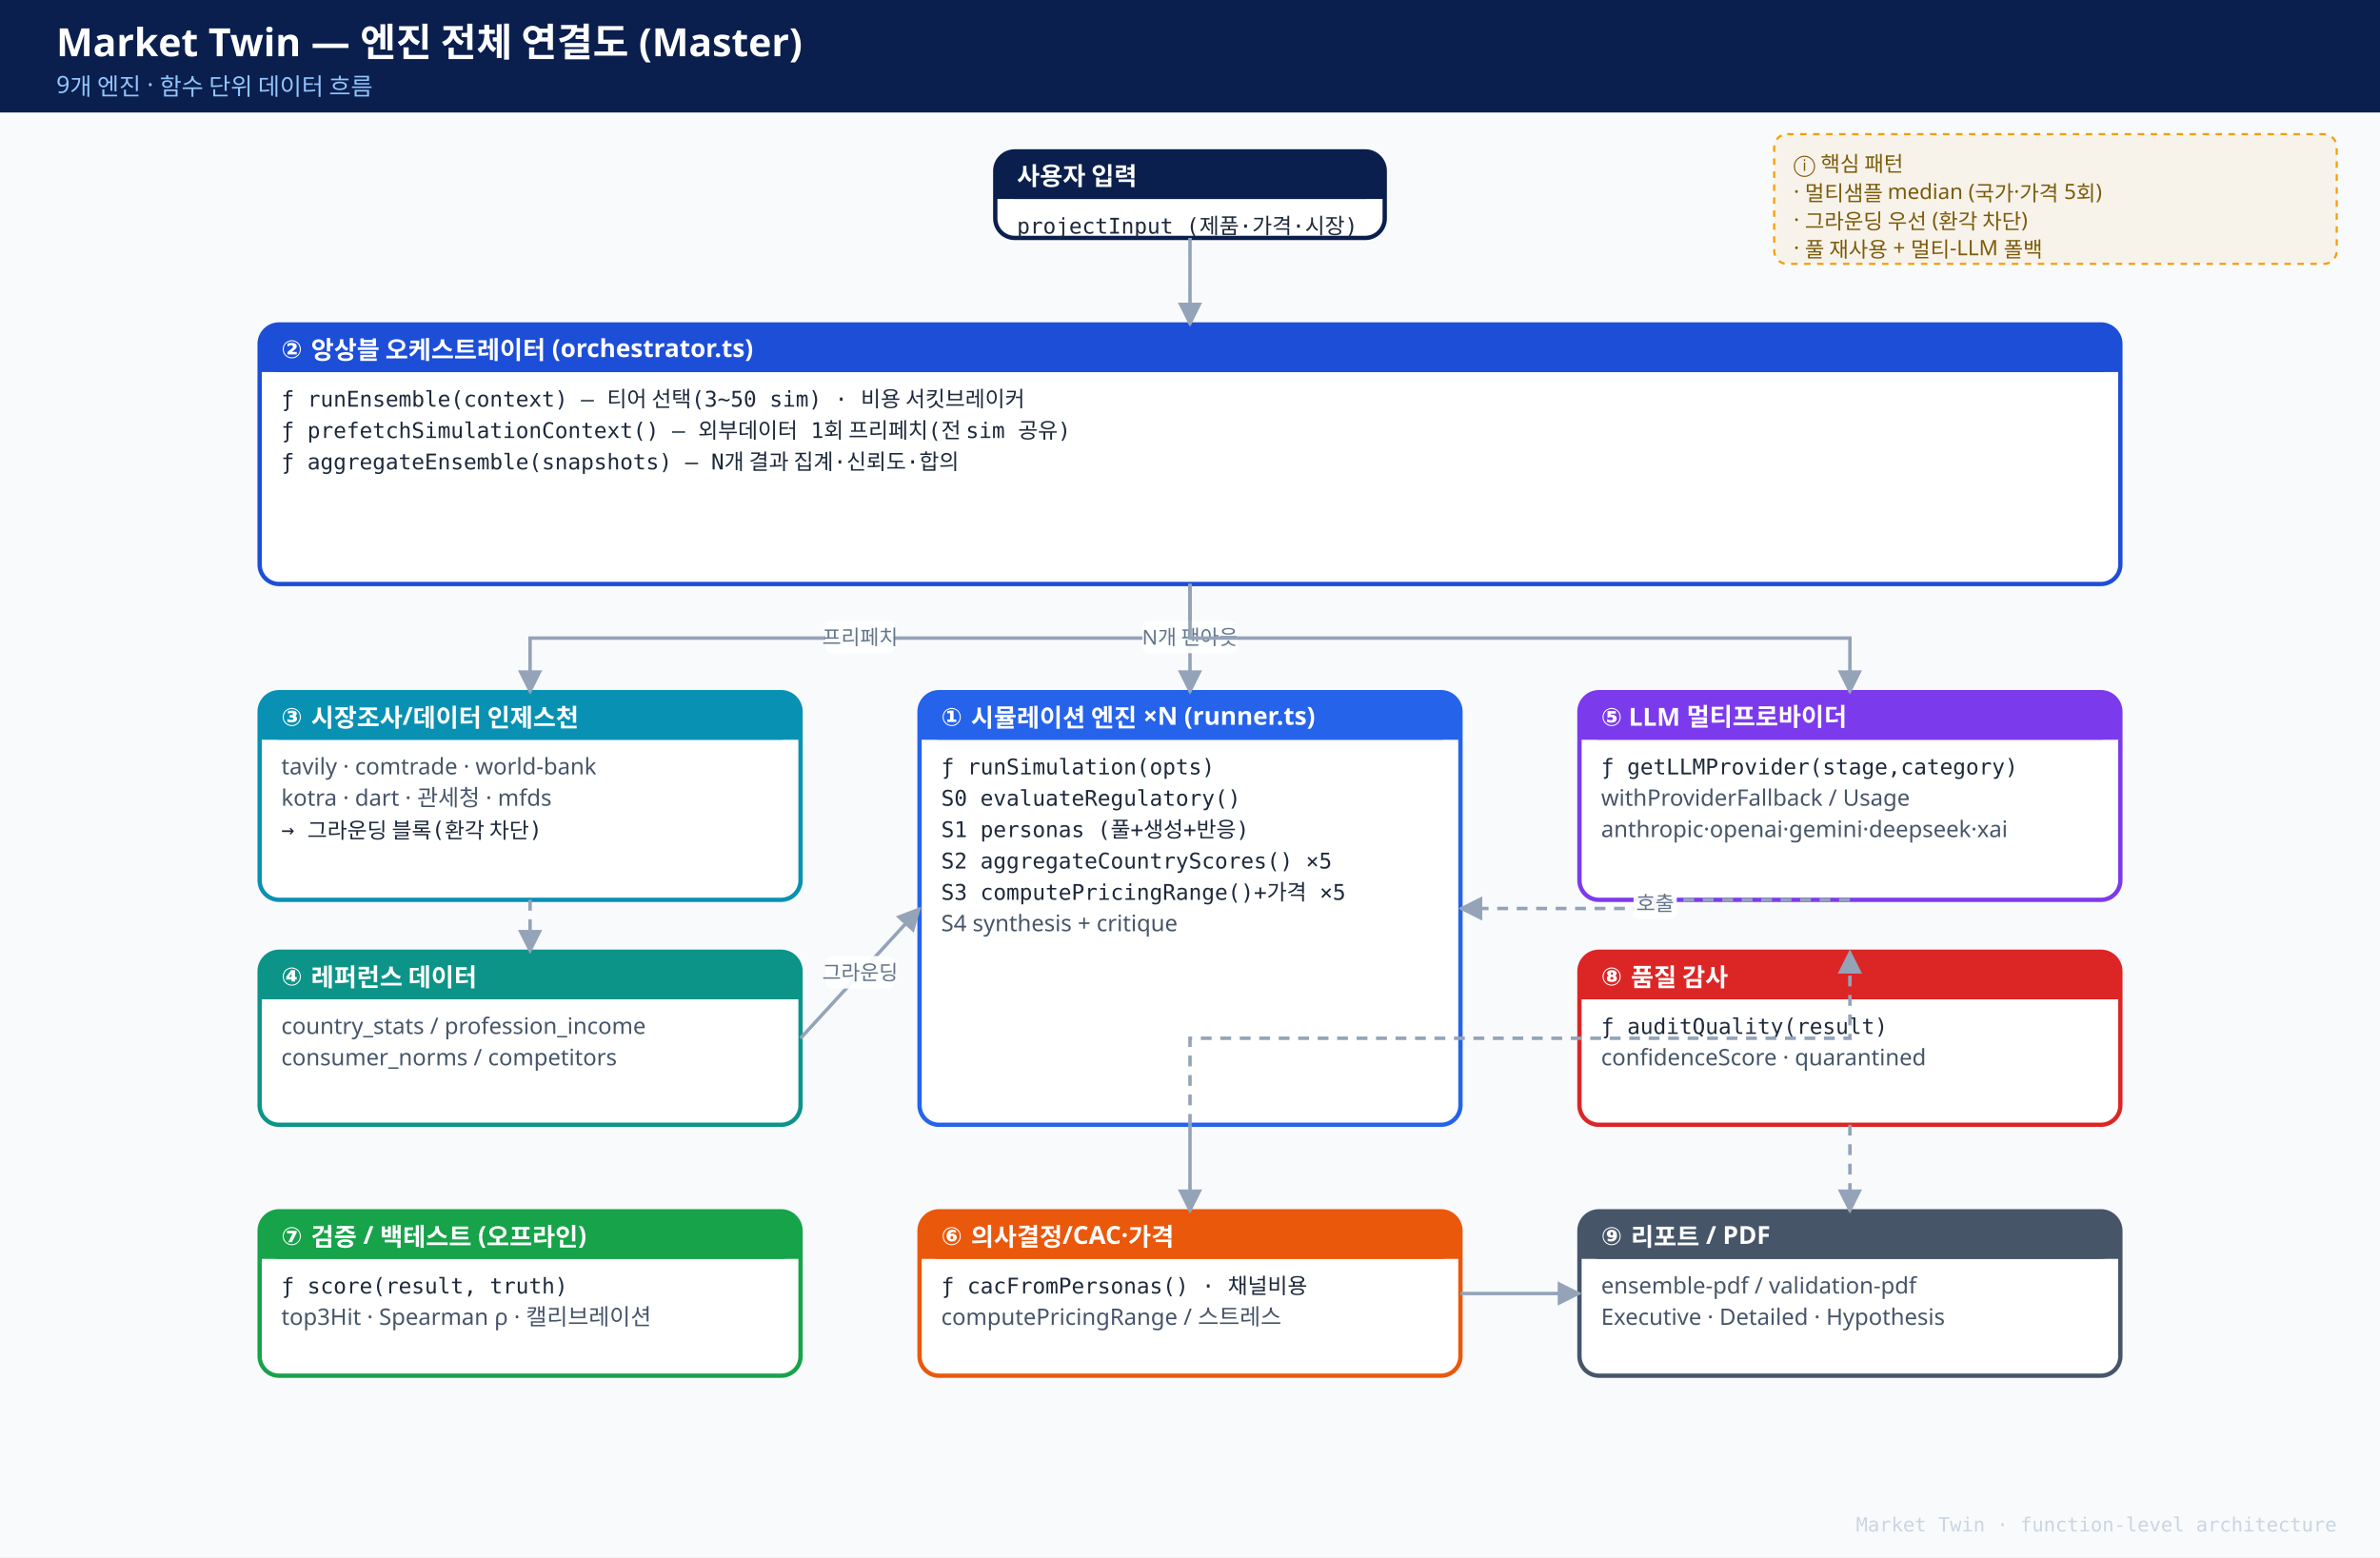
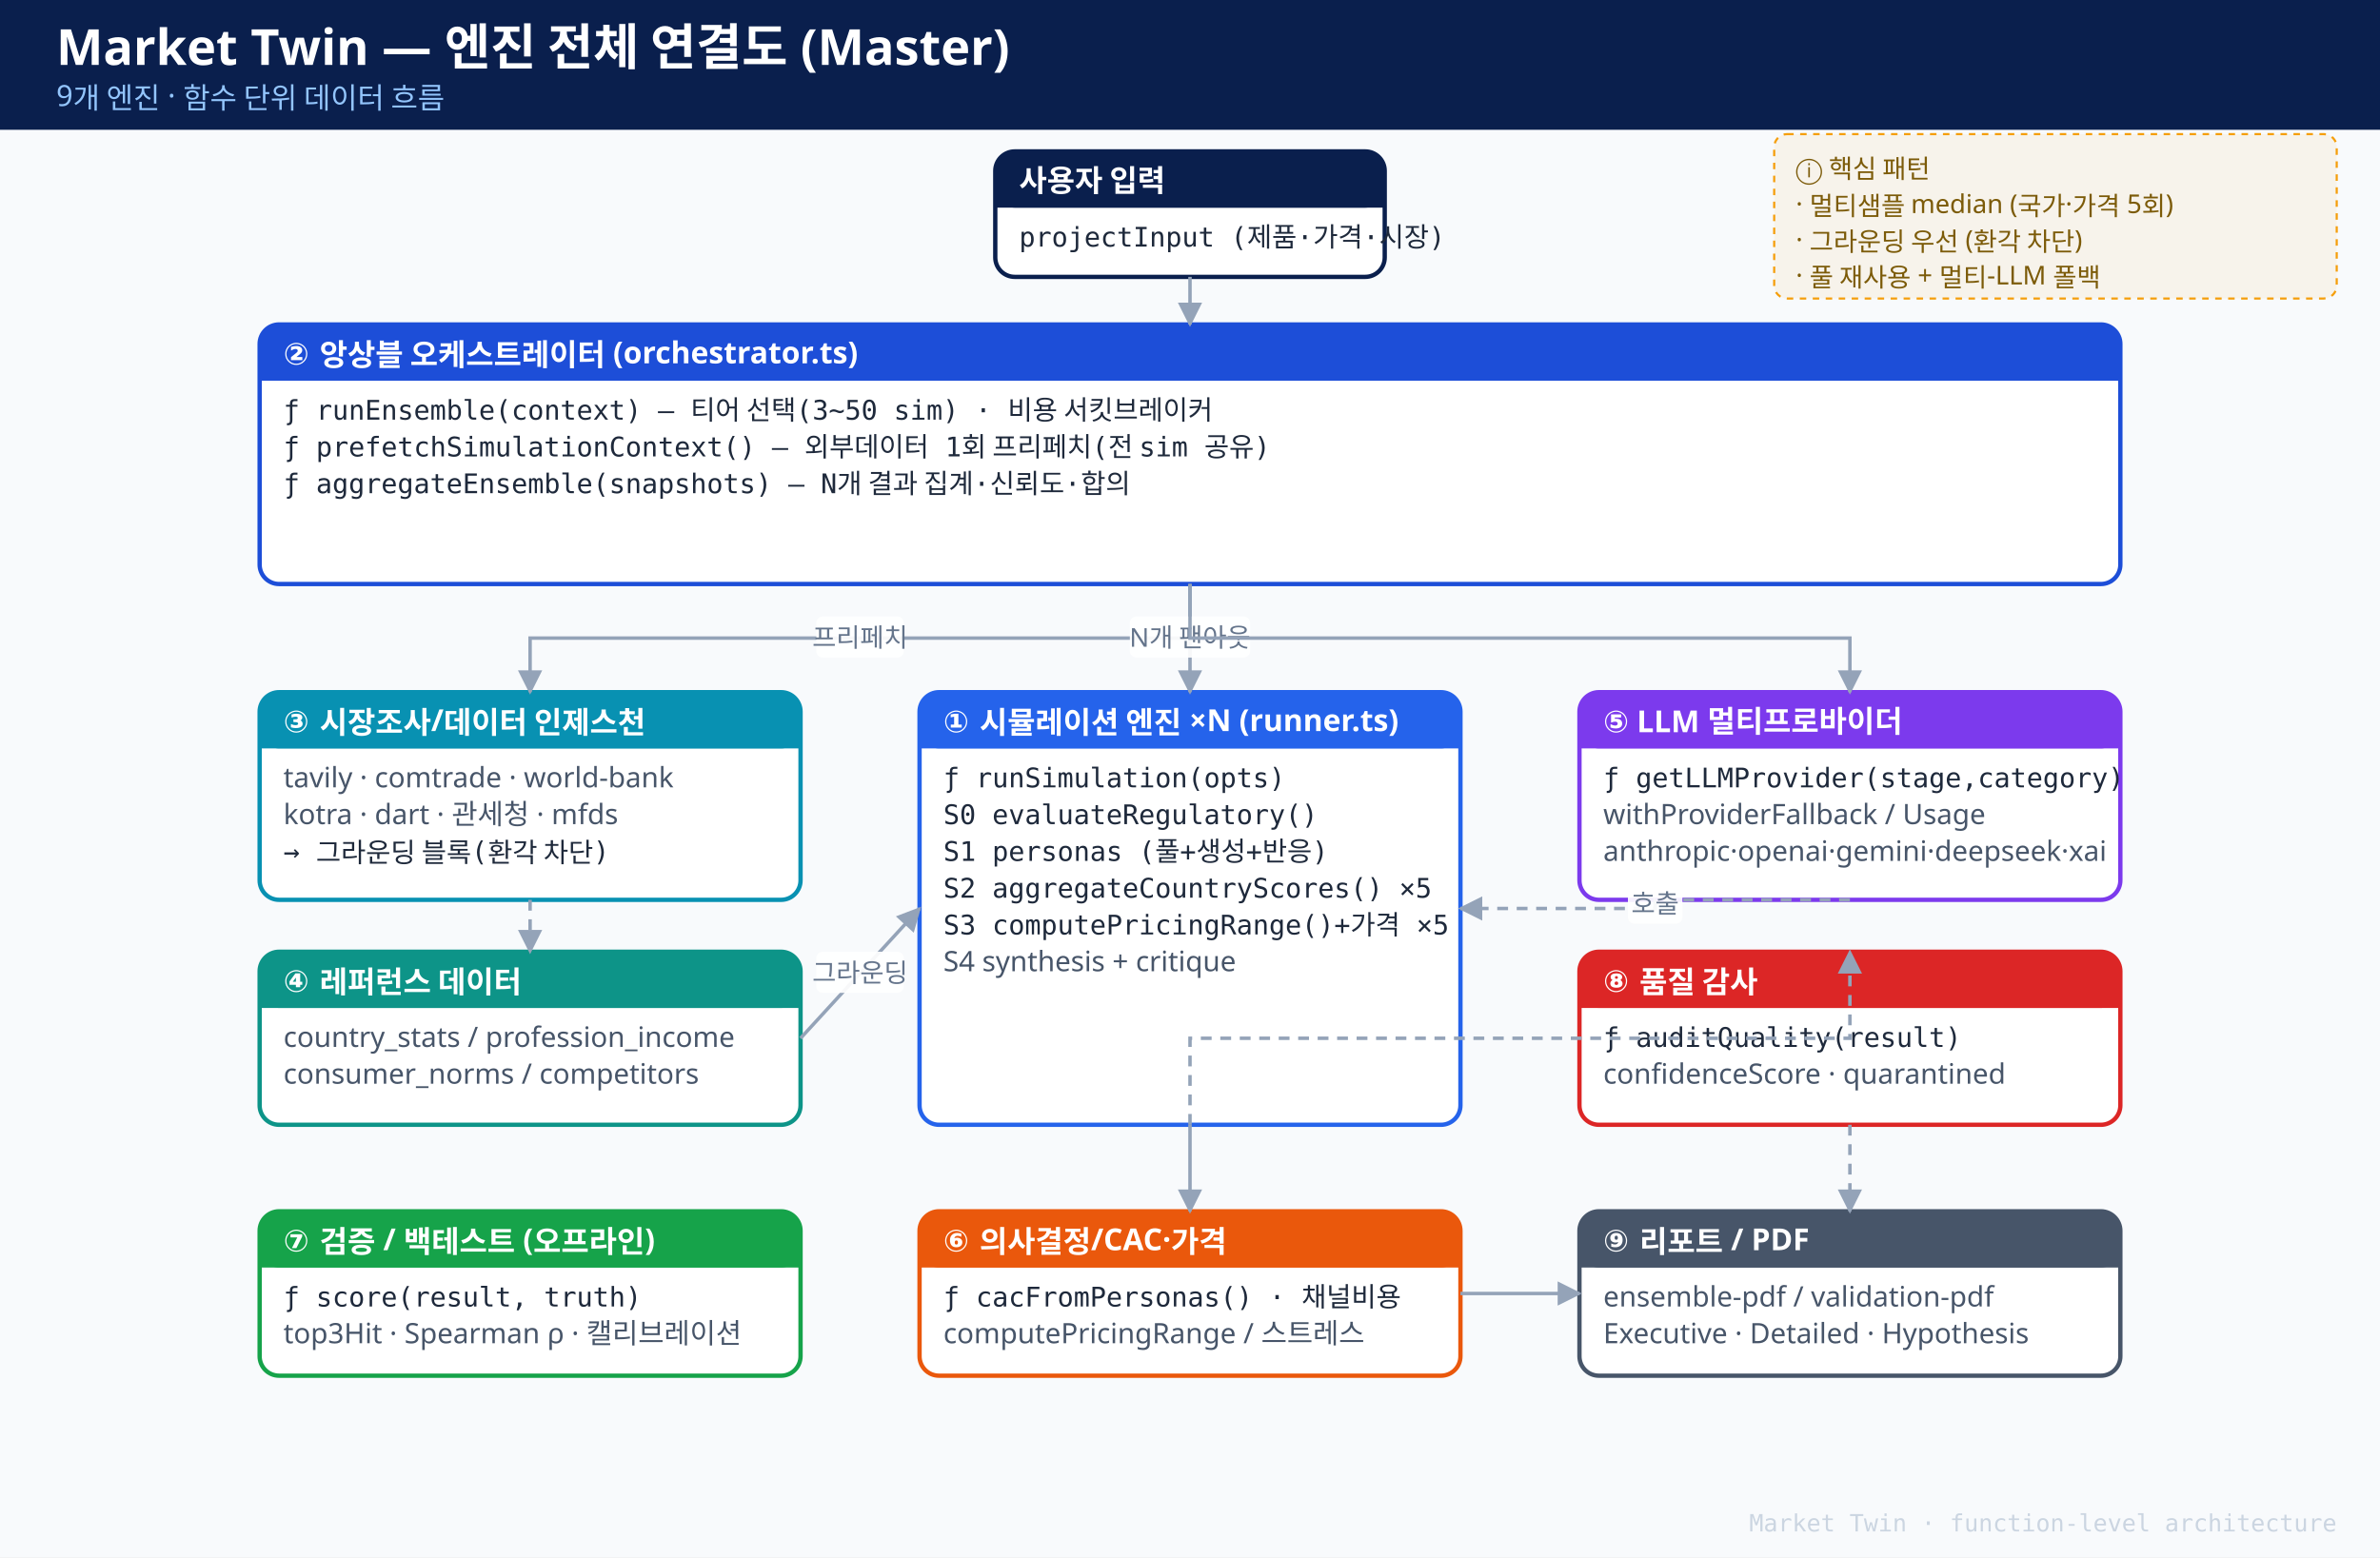
<svg xmlns="http://www.w3.org/2000/svg" width="1100" height="720" viewBox="0 0 1100 720">
  <defs>
    <marker id="arrow" viewBox="0 0 10 10" refX="9" refY="5" markerWidth="7" markerHeight="7" orient="auto-start-reverse">
      <path d="M0,0 L10,5 L0,10 z" fill="#94a3b8" />
    </marker>
  </defs>
  <rect width="1100" height="720" fill="#f8fafc" />
-   <rect x="0" y="0" width="1100" height="52" fill="#0a1f4d" />
-   <text x="26" y="26" font-family="'Malgun Gothic','Apple SD Gothic Neo','Noto Sans KR',sans-serif" font-size="18" font-weight="800" fill="#ffffff">Market Twin — 엔진 전체 연결도 (Master)</text>
-   <text x="26" y="43" font-family="'Malgun Gothic','Apple SD Gothic Neo','Noto Sans KR',sans-serif" font-size="11" fill="#93c5fd">9개 엔진 · 함수 단위 데이터 흐름</text>
-   <text x="1080" y="708" font-family="'Cascadia Code','Consolas','D2Coding',monospace" font-size="9" fill="#cbd5e1" text-anchor="end">Market Twin · function-level architecture</text>
-   <rect x="460" y="70" width="180" height="40" rx="9" fill="#ffffff" stroke="#0a1f4d" stroke-width="2" />
-   <rect x="460" y="70" width="180" height="22" rx="9" fill="#0a1f4d" />
-   <rect x="460" y="81" width="180" height="11" fill="#0a1f4d" />
-   <text x="470" y="85.5" font-family="'Malgun Gothic','Apple SD Gothic Neo','Noto Sans KR',sans-serif" font-size="11.5" font-weight="700" fill="#ffffff">사용자 입력</text>
-   <text x="470" y="108" font-family="'Cascadia Code','Consolas','D2Coding',monospace" font-size="10" fill="#1e293b">projectInput (제품·가격·시장)</text>
+   <rect x="0" y="0" width="1100" height="60" fill="#0a1f4d" />
+   <text x="26" y="30" font-family="'Malgun Gothic','Apple SD Gothic Neo','Noto Sans KR',sans-serif" font-size="23" font-weight="800" fill="#ffffff">Market Twin — 엔진 전체 연결도 (Master)</text>
+   <text x="26" y="49" font-family="'Malgun Gothic','Apple SD Gothic Neo','Noto Sans KR',sans-serif" font-size="13.5" fill="#93c5fd">9개 엔진 · 함수 단위 데이터 흐름</text>
+   <text x="1080" y="708" font-family="'Cascadia Code','Consolas','D2Coding',monospace" font-size="11" fill="#cbd5e1" text-anchor="end">Market Twin · function-level architecture</text>
+   <rect x="460" y="70" width="180" height="58" rx="9" fill="#ffffff" stroke="#0a1f4d" stroke-width="2" />
+   <rect x="460" y="70" width="180" height="26" rx="9" fill="#0a1f4d" />
+   <rect x="460" y="83" width="180" height="13" fill="#0a1f4d" />
+   <text x="471" y="88.5" font-family="'Malgun Gothic','Apple SD Gothic Neo','Noto Sans KR',sans-serif" font-size="14" font-weight="700" fill="#ffffff">사용자 입력</text>
+   <text x="471" y="114" font-family="'Cascadia Code','Consolas','D2Coding',monospace" font-size="12.5" fill="#1e293b">projectInput (제품·가격·시장)</text>
  <rect x="120" y="150" width="860" height="120" rx="9" fill="#ffffff" stroke="#1d4ed8" stroke-width="2" />
-   <rect x="120" y="150" width="860" height="22" rx="9" fill="#1d4ed8" />
-   <rect x="120" y="161" width="860" height="11" fill="#1d4ed8" />
-   <text x="130" y="165.5" font-family="'Malgun Gothic','Apple SD Gothic Neo','Noto Sans KR',sans-serif" font-size="11.5" font-weight="700" fill="#ffffff">② 앙상블 오케스트레이터  (orchestrator.ts)</text>
-   <text x="130" y="188" font-family="'Cascadia Code','Consolas','D2Coding',monospace" font-size="10" fill="#1e293b">ƒ runEnsemble(context) — 티어 선택(3~50 sim) · 비용 서킷브레이커</text>
-   <text x="130" y="202.5" font-family="'Cascadia Code','Consolas','D2Coding',monospace" font-size="10" fill="#1e293b">ƒ prefetchSimulationContext() — 외부데이터 1회 프리페치(전 sim 공유)</text>
-   <text x="130" y="217" font-family="'Cascadia Code','Consolas','D2Coding',monospace" font-size="10" fill="#1e293b">ƒ aggregateEnsemble(snapshots) — N개 결과 집계·신뢰도·합의</text>
+   <rect x="120" y="150" width="860" height="26" rx="9" fill="#1d4ed8" />
+   <rect x="120" y="163" width="860" height="13" fill="#1d4ed8" />
+   <text x="131" y="168.5" font-family="'Malgun Gothic','Apple SD Gothic Neo','Noto Sans KR',sans-serif" font-size="14" font-weight="700" fill="#ffffff">② 앙상블 오케스트레이터  (orchestrator.ts)</text>
+   <text x="131" y="194" font-family="'Cascadia Code','Consolas','D2Coding',monospace" font-size="12.5" fill="#1e293b">ƒ runEnsemble(context) — 티어 선택(3~50 sim) · 비용 서킷브레이커</text>
+   <text x="131" y="211" font-family="'Cascadia Code','Consolas','D2Coding',monospace" font-size="12.5" fill="#1e293b">ƒ prefetchSimulationContext() — 외부데이터 1회 프리페치(전 sim 공유)</text>
+   <text x="131" y="228" font-family="'Cascadia Code','Consolas','D2Coding',monospace" font-size="12.5" fill="#1e293b">ƒ aggregateEnsemble(snapshots) — N개 결과 집계·신뢰도·합의</text>
  <rect x="120" y="320" width="250" height="96" rx="9" fill="#ffffff" stroke="#0891b2" stroke-width="2" />
-   <rect x="120" y="320" width="250" height="22" rx="9" fill="#0891b2" />
-   <rect x="120" y="331" width="250" height="11" fill="#0891b2" />
-   <text x="130" y="335.5" font-family="'Malgun Gothic','Apple SD Gothic Neo','Noto Sans KR',sans-serif" font-size="11.5" font-weight="700" fill="#ffffff">③ 시장조사/데이터 인제스천</text>
-   <text x="130" y="358" font-family="'Malgun Gothic','Apple SD Gothic Neo','Noto Sans KR',sans-serif" font-size="10.5" fill="#475569">tavily · comtrade · world-bank</text>
-   <text x="130" y="372.5" font-family="'Malgun Gothic','Apple SD Gothic Neo','Noto Sans KR',sans-serif" font-size="10.5" fill="#475569">kotra · dart · 관세청 · mfds</text>
-   <text x="130" y="387" font-family="'Cascadia Code','Consolas','D2Coding',monospace" font-size="10" fill="#1e293b">→ 그라운딩 블록(환각 차단)</text>
+   <rect x="120" y="320" width="250" height="26" rx="9" fill="#0891b2" />
+   <rect x="120" y="333" width="250" height="13" fill="#0891b2" />
+   <text x="131" y="338.5" font-family="'Malgun Gothic','Apple SD Gothic Neo','Noto Sans KR',sans-serif" font-size="14" font-weight="700" fill="#ffffff">③ 시장조사/데이터 인제스천</text>
+   <text x="131" y="364" font-family="'Malgun Gothic','Apple SD Gothic Neo','Noto Sans KR',sans-serif" font-size="13" fill="#475569">tavily · comtrade · world-bank</text>
+   <text x="131" y="381" font-family="'Malgun Gothic','Apple SD Gothic Neo','Noto Sans KR',sans-serif" font-size="13" fill="#475569">kotra · dart · 관세청 · mfds</text>
+   <text x="131" y="398" font-family="'Cascadia Code','Consolas','D2Coding',monospace" font-size="12.5" fill="#1e293b">→ 그라운딩 블록(환각 차단)</text>
  <rect x="120" y="440" width="250" height="80" rx="9" fill="#ffffff" stroke="#0d9488" stroke-width="2" />
-   <rect x="120" y="440" width="250" height="22" rx="9" fill="#0d9488" />
-   <rect x="120" y="451" width="250" height="11" fill="#0d9488" />
-   <text x="130" y="455.5" font-family="'Malgun Gothic','Apple SD Gothic Neo','Noto Sans KR',sans-serif" font-size="11.5" font-weight="700" fill="#ffffff">④ 레퍼런스 데이터</text>
-   <text x="130" y="478" font-family="'Malgun Gothic','Apple SD Gothic Neo','Noto Sans KR',sans-serif" font-size="10.5" fill="#475569">country_stats / profession_income</text>
-   <text x="130" y="492.5" font-family="'Malgun Gothic','Apple SD Gothic Neo','Noto Sans KR',sans-serif" font-size="10.5" fill="#475569">consumer_norms / competitors</text>
+   <rect x="120" y="440" width="250" height="26" rx="9" fill="#0d9488" />
+   <rect x="120" y="453" width="250" height="13" fill="#0d9488" />
+   <text x="131" y="458.5" font-family="'Malgun Gothic','Apple SD Gothic Neo','Noto Sans KR',sans-serif" font-size="14" font-weight="700" fill="#ffffff">④ 레퍼런스 데이터</text>
+   <text x="131" y="484" font-family="'Malgun Gothic','Apple SD Gothic Neo','Noto Sans KR',sans-serif" font-size="13" fill="#475569">country_stats / profession_income</text>
+   <text x="131" y="501" font-family="'Malgun Gothic','Apple SD Gothic Neo','Noto Sans KR',sans-serif" font-size="13" fill="#475569">consumer_norms / competitors</text>
  <rect x="425" y="320" width="250" height="200" rx="9" fill="#ffffff" stroke="#2563eb" stroke-width="2" />
-   <rect x="425" y="320" width="250" height="22" rx="9" fill="#2563eb" />
-   <rect x="425" y="331" width="250" height="11" fill="#2563eb" />
-   <text x="435" y="335.5" font-family="'Malgun Gothic','Apple SD Gothic Neo','Noto Sans KR',sans-serif" font-size="11.5" font-weight="700" fill="#ffffff">① 시뮬레이션 엔진 ×N (runner.ts)</text>
-   <text x="435" y="358" font-family="'Cascadia Code','Consolas','D2Coding',monospace" font-size="10" fill="#1e293b">ƒ runSimulation(opts)</text>
-   <text x="435" y="372.5" font-family="'Cascadia Code','Consolas','D2Coding',monospace" font-size="10" fill="#1e293b">S0 evaluateRegulatory()</text>
-   <text x="435" y="387" font-family="'Cascadia Code','Consolas','D2Coding',monospace" font-size="10" fill="#1e293b">S1 personas (풀+생성+반응)</text>
-   <text x="435" y="401.5" font-family="'Cascadia Code','Consolas','D2Coding',monospace" font-size="10" fill="#1e293b">S2 aggregateCountryScores() ×5</text>
-   <text x="435" y="416" font-family="'Cascadia Code','Consolas','D2Coding',monospace" font-size="10" fill="#1e293b">S3 computePricingRange()+가격 ×5</text>
-   <text x="435" y="430.5" font-family="'Malgun Gothic','Apple SD Gothic Neo','Noto Sans KR',sans-serif" font-size="10.5" fill="#475569">S4 synthesis + critique</text>
+   <rect x="425" y="320" width="250" height="26" rx="9" fill="#2563eb" />
+   <rect x="425" y="333" width="250" height="13" fill="#2563eb" />
+   <text x="436" y="338.5" font-family="'Malgun Gothic','Apple SD Gothic Neo','Noto Sans KR',sans-serif" font-size="14" font-weight="700" fill="#ffffff">① 시뮬레이션 엔진 ×N (runner.ts)</text>
+   <text x="436" y="364" font-family="'Cascadia Code','Consolas','D2Coding',monospace" font-size="12.5" fill="#1e293b">ƒ runSimulation(opts)</text>
+   <text x="436" y="381" font-family="'Cascadia Code','Consolas','D2Coding',monospace" font-size="12.5" fill="#1e293b">S0 evaluateRegulatory()</text>
+   <text x="436" y="398" font-family="'Cascadia Code','Consolas','D2Coding',monospace" font-size="12.5" fill="#1e293b">S1 personas (풀+생성+반응)</text>
+   <text x="436" y="415" font-family="'Cascadia Code','Consolas','D2Coding',monospace" font-size="12.5" fill="#1e293b">S2 aggregateCountryScores() ×5</text>
+   <text x="436" y="432" font-family="'Cascadia Code','Consolas','D2Coding',monospace" font-size="12.5" fill="#1e293b">S3 computePricingRange()+가격 ×5</text>
+   <text x="436" y="449" font-family="'Malgun Gothic','Apple SD Gothic Neo','Noto Sans KR',sans-serif" font-size="13" fill="#475569">S4 synthesis + critique</text>
  <rect x="730" y="320" width="250" height="96" rx="9" fill="#ffffff" stroke="#7c3aed" stroke-width="2" />
-   <rect x="730" y="320" width="250" height="22" rx="9" fill="#7c3aed" />
-   <rect x="730" y="331" width="250" height="11" fill="#7c3aed" />
-   <text x="740" y="335.5" font-family="'Malgun Gothic','Apple SD Gothic Neo','Noto Sans KR',sans-serif" font-size="11.5" font-weight="700" fill="#ffffff">⑤ LLM 멀티프로바이더</text>
-   <text x="740" y="358" font-family="'Cascadia Code','Consolas','D2Coding',monospace" font-size="10" fill="#1e293b">ƒ getLLMProvider(stage,category)</text>
-   <text x="740" y="372.5" font-family="'Malgun Gothic','Apple SD Gothic Neo','Noto Sans KR',sans-serif" font-size="10.5" fill="#475569">withProviderFallback / Usage</text>
-   <text x="740" y="387" font-family="'Malgun Gothic','Apple SD Gothic Neo','Noto Sans KR',sans-serif" font-size="10.5" fill="#475569">anthropic·openai·gemini·deepseek·xai</text>
+   <rect x="730" y="320" width="250" height="26" rx="9" fill="#7c3aed" />
+   <rect x="730" y="333" width="250" height="13" fill="#7c3aed" />
+   <text x="741" y="338.5" font-family="'Malgun Gothic','Apple SD Gothic Neo','Noto Sans KR',sans-serif" font-size="14" font-weight="700" fill="#ffffff">⑤ LLM 멀티프로바이더</text>
+   <text x="741" y="364" font-family="'Cascadia Code','Consolas','D2Coding',monospace" font-size="12.5" fill="#1e293b">ƒ getLLMProvider(stage,category)</text>
+   <text x="741" y="381" font-family="'Malgun Gothic','Apple SD Gothic Neo','Noto Sans KR',sans-serif" font-size="13" fill="#475569">withProviderFallback / Usage</text>
+   <text x="741" y="398" font-family="'Malgun Gothic','Apple SD Gothic Neo','Noto Sans KR',sans-serif" font-size="13" fill="#475569">anthropic·openai·gemini·deepseek·xai</text>
  <rect x="730" y="440" width="250" height="80" rx="9" fill="#ffffff" stroke="#dc2626" stroke-width="2" />
-   <rect x="730" y="440" width="250" height="22" rx="9" fill="#dc2626" />
-   <rect x="730" y="451" width="250" height="11" fill="#dc2626" />
-   <text x="740" y="455.5" font-family="'Malgun Gothic','Apple SD Gothic Neo','Noto Sans KR',sans-serif" font-size="11.5" font-weight="700" fill="#ffffff">⑧ 품질 감사</text>
-   <text x="740" y="478" font-family="'Cascadia Code','Consolas','D2Coding',monospace" font-size="10" fill="#1e293b">ƒ auditQuality(result)</text>
-   <text x="740" y="492.5" font-family="'Malgun Gothic','Apple SD Gothic Neo','Noto Sans KR',sans-serif" font-size="10.5" fill="#475569">confidenceScore · quarantined</text>
+   <rect x="730" y="440" width="250" height="26" rx="9" fill="#dc2626" />
+   <rect x="730" y="453" width="250" height="13" fill="#dc2626" />
+   <text x="741" y="458.5" font-family="'Malgun Gothic','Apple SD Gothic Neo','Noto Sans KR',sans-serif" font-size="14" font-weight="700" fill="#ffffff">⑧ 품질 감사</text>
+   <text x="741" y="484" font-family="'Cascadia Code','Consolas','D2Coding',monospace" font-size="12.5" fill="#1e293b">ƒ auditQuality(result)</text>
+   <text x="741" y="501" font-family="'Malgun Gothic','Apple SD Gothic Neo','Noto Sans KR',sans-serif" font-size="13" fill="#475569">confidenceScore · quarantined</text>
  <rect x="425" y="560" width="250" height="76" rx="9" fill="#ffffff" stroke="#ea580c" stroke-width="2" />
-   <rect x="425" y="560" width="250" height="22" rx="9" fill="#ea580c" />
-   <rect x="425" y="571" width="250" height="11" fill="#ea580c" />
-   <text x="435" y="575.5" font-family="'Malgun Gothic','Apple SD Gothic Neo','Noto Sans KR',sans-serif" font-size="11.5" font-weight="700" fill="#ffffff">⑥ 의사결정/CAC·가격</text>
-   <text x="435" y="598" font-family="'Cascadia Code','Consolas','D2Coding',monospace" font-size="10" fill="#1e293b">ƒ cacFromPersonas() · 채널비용</text>
-   <text x="435" y="612.5" font-family="'Malgun Gothic','Apple SD Gothic Neo','Noto Sans KR',sans-serif" font-size="10.5" fill="#475569">computePricingRange / 스트레스</text>
+   <rect x="425" y="560" width="250" height="26" rx="9" fill="#ea580c" />
+   <rect x="425" y="573" width="250" height="13" fill="#ea580c" />
+   <text x="436" y="578.5" font-family="'Malgun Gothic','Apple SD Gothic Neo','Noto Sans KR',sans-serif" font-size="14" font-weight="700" fill="#ffffff">⑥ 의사결정/CAC·가격</text>
+   <text x="436" y="604" font-family="'Cascadia Code','Consolas','D2Coding',monospace" font-size="12.5" fill="#1e293b">ƒ cacFromPersonas() · 채널비용</text>
+   <text x="436" y="621" font-family="'Malgun Gothic','Apple SD Gothic Neo','Noto Sans KR',sans-serif" font-size="13" fill="#475569">computePricingRange / 스트레스</text>
  <rect x="730" y="560" width="250" height="76" rx="9" fill="#ffffff" stroke="#475569" stroke-width="2" />
-   <rect x="730" y="560" width="250" height="22" rx="9" fill="#475569" />
-   <rect x="730" y="571" width="250" height="11" fill="#475569" />
-   <text x="740" y="575.5" font-family="'Malgun Gothic','Apple SD Gothic Neo','Noto Sans KR',sans-serif" font-size="11.5" font-weight="700" fill="#ffffff">⑨ 리포트 / PDF</text>
-   <text x="740" y="598" font-family="'Malgun Gothic','Apple SD Gothic Neo','Noto Sans KR',sans-serif" font-size="10.5" fill="#475569">ensemble-pdf / validation-pdf</text>
-   <text x="740" y="612.5" font-family="'Malgun Gothic','Apple SD Gothic Neo','Noto Sans KR',sans-serif" font-size="10.5" fill="#475569">Executive · Detailed · Hypothesis</text>
+   <rect x="730" y="560" width="250" height="26" rx="9" fill="#475569" />
+   <rect x="730" y="573" width="250" height="13" fill="#475569" />
+   <text x="741" y="578.5" font-family="'Malgun Gothic','Apple SD Gothic Neo','Noto Sans KR',sans-serif" font-size="14" font-weight="700" fill="#ffffff">⑨ 리포트 / PDF</text>
+   <text x="741" y="604" font-family="'Malgun Gothic','Apple SD Gothic Neo','Noto Sans KR',sans-serif" font-size="13" fill="#475569">ensemble-pdf / validation-pdf</text>
+   <text x="741" y="621" font-family="'Malgun Gothic','Apple SD Gothic Neo','Noto Sans KR',sans-serif" font-size="13" fill="#475569">Executive · Detailed · Hypothesis</text>
  <rect x="120" y="560" width="250" height="76" rx="9" fill="#ffffff" stroke="#16a34a" stroke-width="2" />
-   <rect x="120" y="560" width="250" height="22" rx="9" fill="#16a34a" />
-   <rect x="120" y="571" width="250" height="11" fill="#16a34a" />
-   <text x="130" y="575.5" font-family="'Malgun Gothic','Apple SD Gothic Neo','Noto Sans KR',sans-serif" font-size="11.5" font-weight="700" fill="#ffffff">⑦ 검증 / 백테스트 (오프라인)</text>
-   <text x="130" y="598" font-family="'Cascadia Code','Consolas','D2Coding',monospace" font-size="10" fill="#1e293b">ƒ score(result, truth)</text>
-   <text x="130" y="612.5" font-family="'Malgun Gothic','Apple SD Gothic Neo','Noto Sans KR',sans-serif" font-size="10.5" fill="#475569">top3Hit · Spearman ρ · 캘리브레이션</text>
-   <path d="M550,110 L550,150" fill="none" stroke="#94a3b8" stroke-width="1.6" marker-end="url(#arrow)" />
+   <rect x="120" y="560" width="250" height="26" rx="9" fill="#16a34a" />
+   <rect x="120" y="573" width="250" height="13" fill="#16a34a" />
+   <text x="131" y="578.5" font-family="'Malgun Gothic','Apple SD Gothic Neo','Noto Sans KR',sans-serif" font-size="14" font-weight="700" fill="#ffffff">⑦ 검증 / 백테스트 (오프라인)</text>
+   <text x="131" y="604" font-family="'Cascadia Code','Consolas','D2Coding',monospace" font-size="12.5" fill="#1e293b">ƒ score(result, truth)</text>
+   <text x="131" y="621" font-family="'Malgun Gothic','Apple SD Gothic Neo','Noto Sans KR',sans-serif" font-size="13" fill="#475569">top3Hit · Spearman ρ · 캘리브레이션</text>
+   <path d="M550,128 L550,150" fill="none" stroke="#94a3b8" stroke-width="1.6" marker-end="url(#arrow)" />
  <path d="M550,270 L550,295 L245,295 L245,320" fill="none" stroke="#94a3b8" stroke-width="1.6" marker-end="url(#arrow)" />
-   <rect x="381.5" y="287" width="32" height="15" rx="3" fill="#ffffff" opacity="0.92" />
-   <text x="397.5" y="298" font-family="'Malgun Gothic','Apple SD Gothic Neo','Noto Sans KR',sans-serif" font-size="9.5" fill="#64748b" text-anchor="middle">프리페치</text>
+   <rect x="377.3" y="285" width="40.4" height="19" rx="3" fill="#ffffff" opacity="0.92" />
+   <text x="397.5" y="299" font-family="'Malgun Gothic','Apple SD Gothic Neo','Noto Sans KR',sans-serif" font-size="12" fill="#64748b" text-anchor="middle">프리페치</text>
  <path d="M550,270 L550,295 L550,295 L550,320" fill="none" stroke="#94a3b8" stroke-width="1.6" marker-end="url(#arrow)" />
-   <rect x="528" y="287" width="44" height="15" rx="3" fill="#ffffff" opacity="0.92" />
-   <text x="550" y="298" font-family="'Malgun Gothic','Apple SD Gothic Neo','Noto Sans KR',sans-serif" font-size="9.5" fill="#64748b" text-anchor="middle">N개 팬아웃</text>
+   <rect x="522.2" y="285" width="55.6" height="19" rx="3" fill="#ffffff" opacity="0.92" />
+   <text x="550" y="299" font-family="'Malgun Gothic','Apple SD Gothic Neo','Noto Sans KR',sans-serif" font-size="12" fill="#64748b" text-anchor="middle">N개 팬아웃</text>
  <path d="M550,270 L550,295 L855,295 L855,320" fill="none" stroke="#94a3b8" stroke-width="1.6" marker-end="url(#arrow)" />
  <path d="M245,416 L245,440" fill="none" stroke="#94a3b8" stroke-width="1.6" stroke-dasharray="5 4" marker-end="url(#arrow)" />
  <path d="M370,480 L425,420" fill="none" stroke="#94a3b8" stroke-width="1.6" marker-end="url(#arrow)" />
-   <rect x="381.5" y="442" width="32" height="15" rx="3" fill="#ffffff" opacity="0.92" />
-   <text x="397.5" y="453" font-family="'Malgun Gothic','Apple SD Gothic Neo','Noto Sans KR',sans-serif" font-size="9.5" fill="#64748b" text-anchor="middle">그라운딩</text>
+   <rect x="377.3" y="440" width="40.4" height="19" rx="3" fill="#ffffff" opacity="0.92" />
+   <text x="397.5" y="454" font-family="'Malgun Gothic','Apple SD Gothic Neo','Noto Sans KR',sans-serif" font-size="12" fill="#64748b" text-anchor="middle">그라운딩</text>
  <path d="M855,416 L765,416 L765,420 L675,420" fill="none" stroke="#94a3b8" stroke-width="1.6" stroke-dasharray="5 4" marker-end="url(#arrow)" />
-   <rect x="755" y="410" width="20" height="15" rx="3" fill="#ffffff" opacity="0.92" />
-   <text x="765" y="421" font-family="'Malgun Gothic','Apple SD Gothic Neo','Noto Sans KR',sans-serif" font-size="9.5" fill="#64748b" text-anchor="middle">호출</text>
+   <rect x="752.4" y="408" width="25.2" height="19" rx="3" fill="#ffffff" opacity="0.92" />
+   <text x="765" y="422" font-family="'Malgun Gothic','Apple SD Gothic Neo','Noto Sans KR',sans-serif" font-size="12" fill="#64748b" text-anchor="middle">호출</text>
  <path d="M550,520 L550,560" fill="none" stroke="#94a3b8" stroke-width="1.6" marker-end="url(#arrow)" />
  <path d="M550,520 L550,480 L855,480 L855,440" fill="none" stroke="#94a3b8" stroke-width="1.6" stroke-dasharray="5 4" marker-end="url(#arrow)" />
  <path d="M675,598 L730,598" fill="none" stroke="#94a3b8" stroke-width="1.6" marker-end="url(#arrow)" />
  <path d="M855,520 L855,540 L855,540 L855,560" fill="none" stroke="#94a3b8" stroke-width="1.6" stroke-dasharray="5 4" marker-end="url(#arrow)" />
-   <rect x="820" y="62" width="260" height="60" rx="6" fill="#f59e0b11" stroke="#f59e0b" stroke-width="1" stroke-dasharray="3 3" />
-   <text x="829" y="79" font-family="'Malgun Gothic','Apple SD Gothic Neo','Noto Sans KR',sans-serif" font-size="9.8" fill="#7c5b09">ⓘ 핵심 패턴</text>
-   <text x="829" y="92" font-family="'Malgun Gothic','Apple SD Gothic Neo','Noto Sans KR',sans-serif" font-size="9.8" fill="#7c5b09">· 멀티샘플 median (국가·가격 5회)</text>
-   <text x="829" y="105" font-family="'Malgun Gothic','Apple SD Gothic Neo','Noto Sans KR',sans-serif" font-size="9.8" fill="#7c5b09">· 그라운딩 우선 (환각 차단)</text>
-   <text x="829" y="118" font-family="'Malgun Gothic','Apple SD Gothic Neo','Noto Sans KR',sans-serif" font-size="9.8" fill="#7c5b09">· 풀 재사용 + 멀티-LLM 폴백</text>
+   <rect x="820" y="62" width="260" height="76" rx="6" fill="#f59e0b11" stroke="#f59e0b" stroke-width="1" stroke-dasharray="3 3" />
+   <text x="830" y="82" font-family="'Malgun Gothic','Apple SD Gothic Neo','Noto Sans KR',sans-serif" font-size="12" fill="#7c5b09">ⓘ 핵심 패턴</text>
+   <text x="830" y="98.5" font-family="'Malgun Gothic','Apple SD Gothic Neo','Noto Sans KR',sans-serif" font-size="12" fill="#7c5b09">· 멀티샘플 median (국가·가격 5회)</text>
+   <text x="830" y="115" font-family="'Malgun Gothic','Apple SD Gothic Neo','Noto Sans KR',sans-serif" font-size="12" fill="#7c5b09">· 그라운딩 우선 (환각 차단)</text>
+   <text x="830" y="131.5" font-family="'Malgun Gothic','Apple SD Gothic Neo','Noto Sans KR',sans-serif" font-size="12" fill="#7c5b09">· 풀 재사용 + 멀티-LLM 폴백</text>
</svg>
